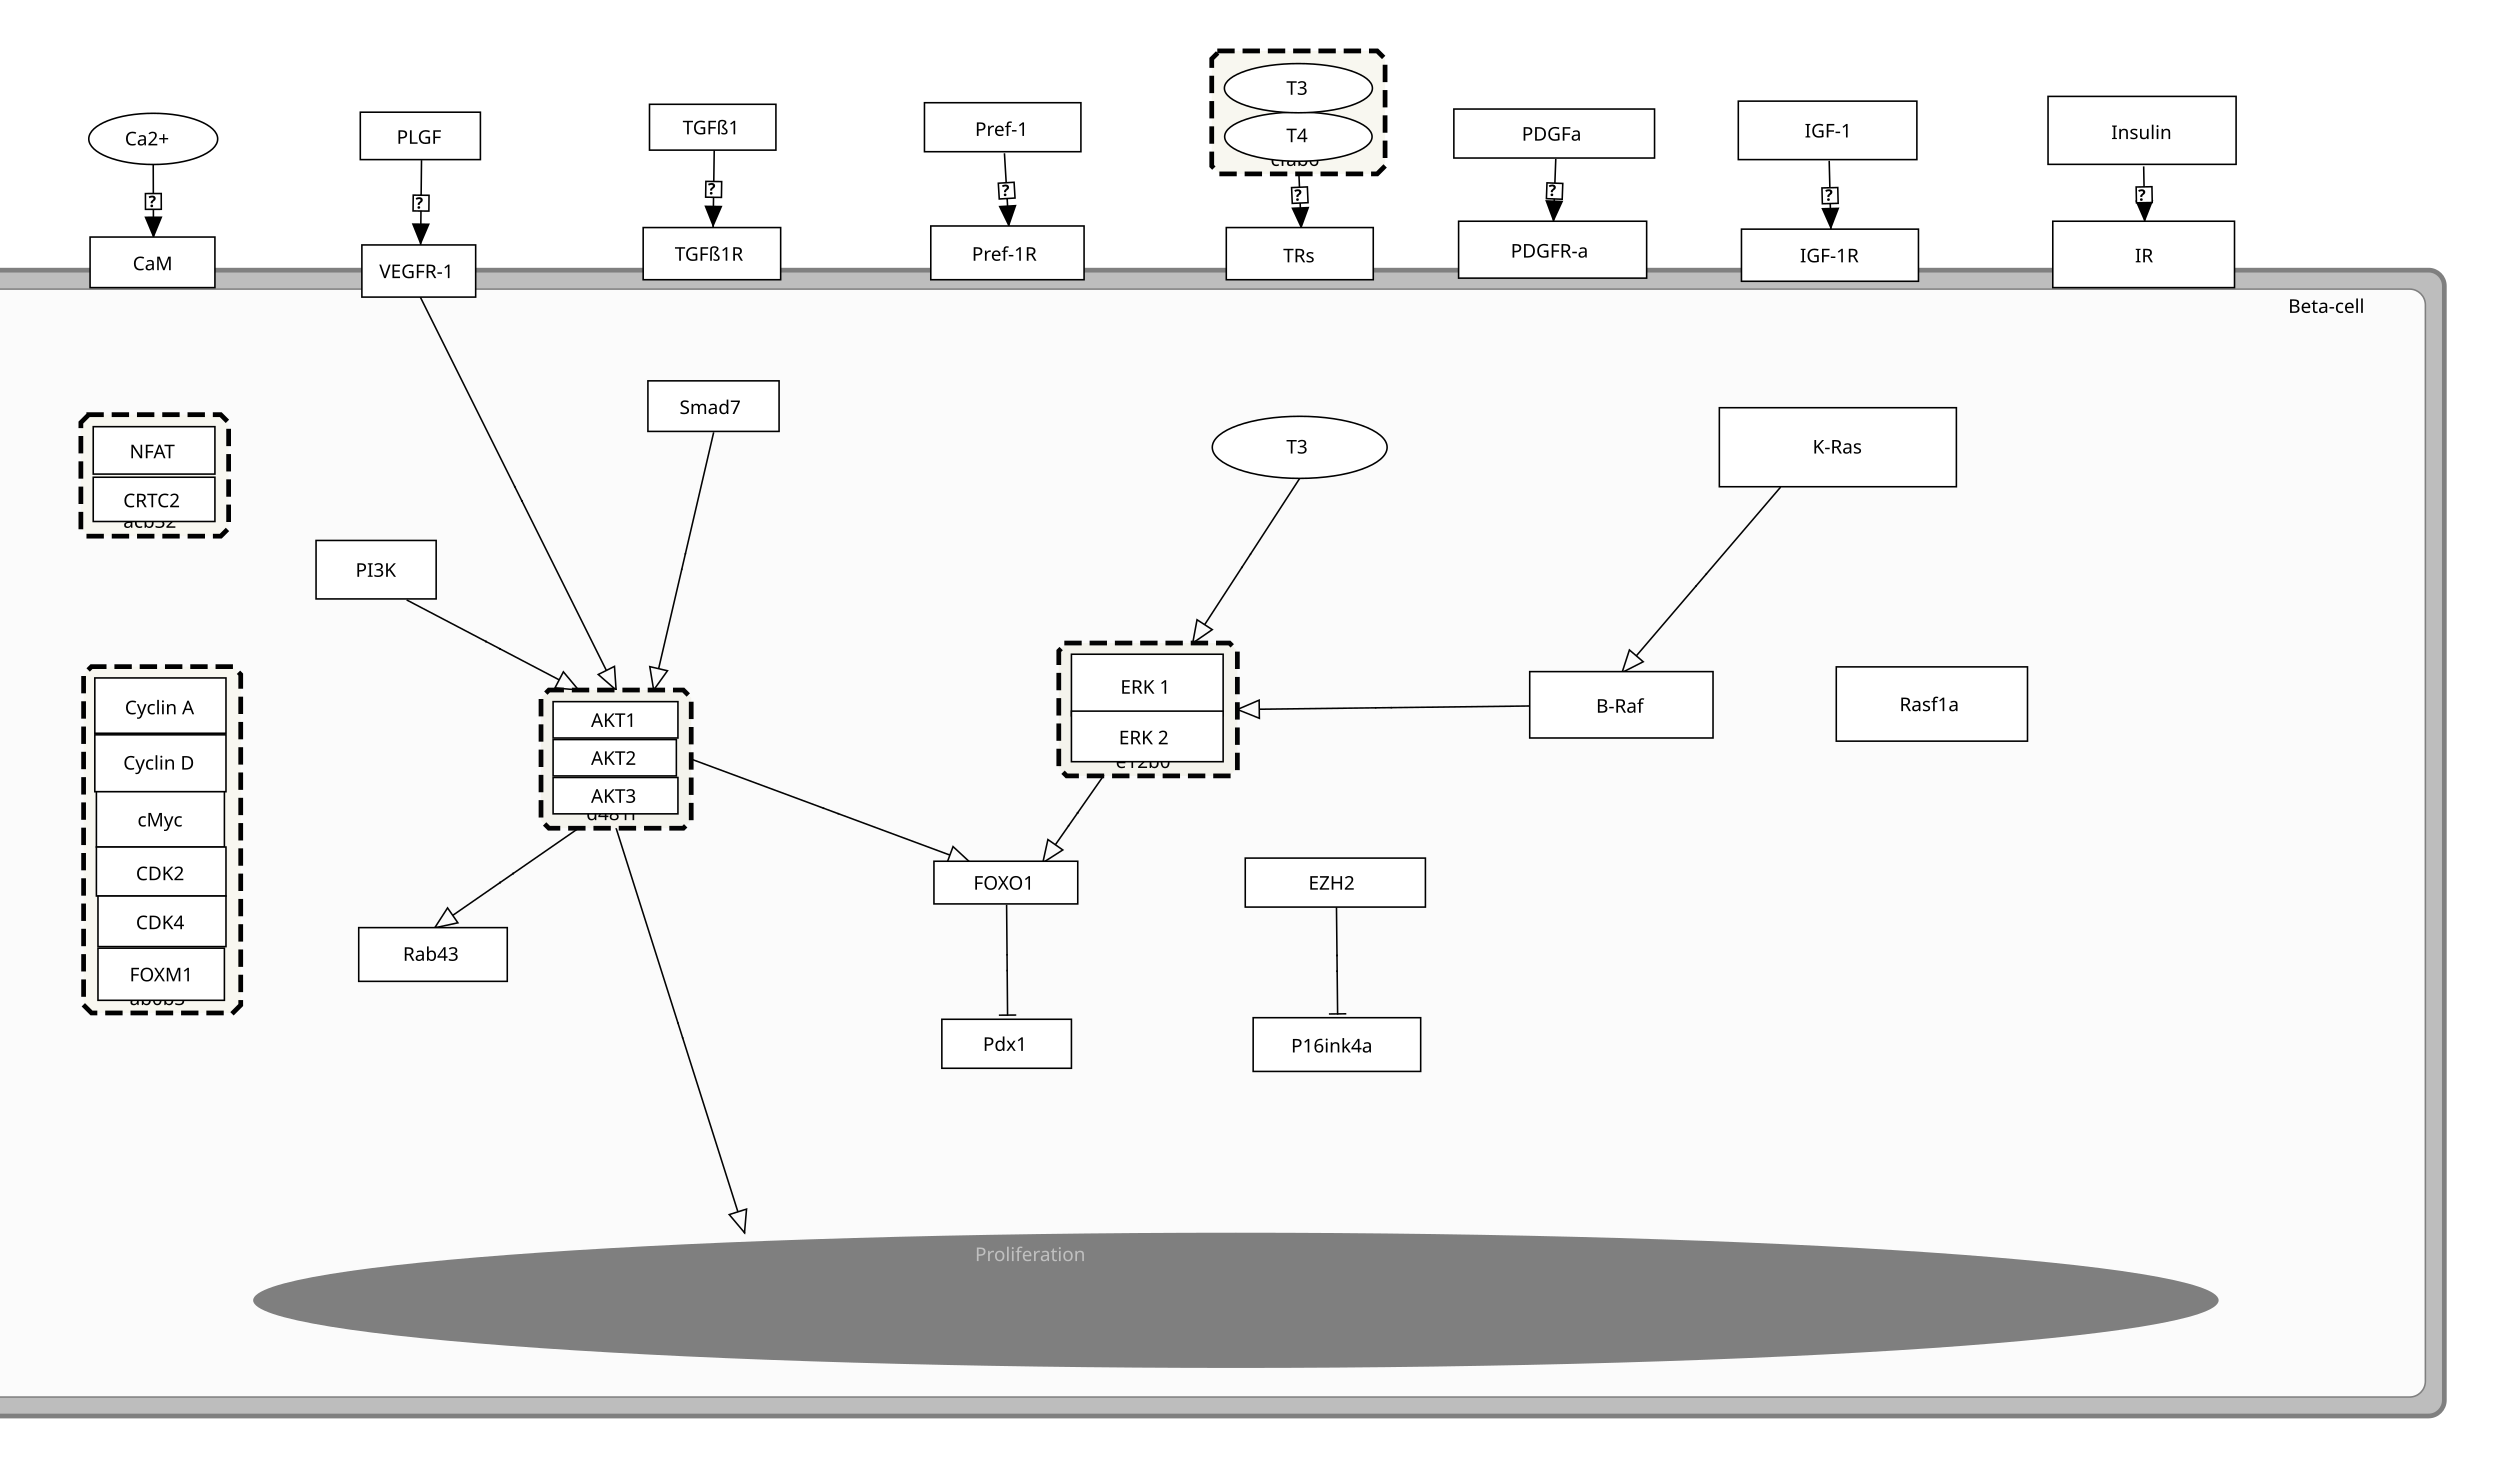
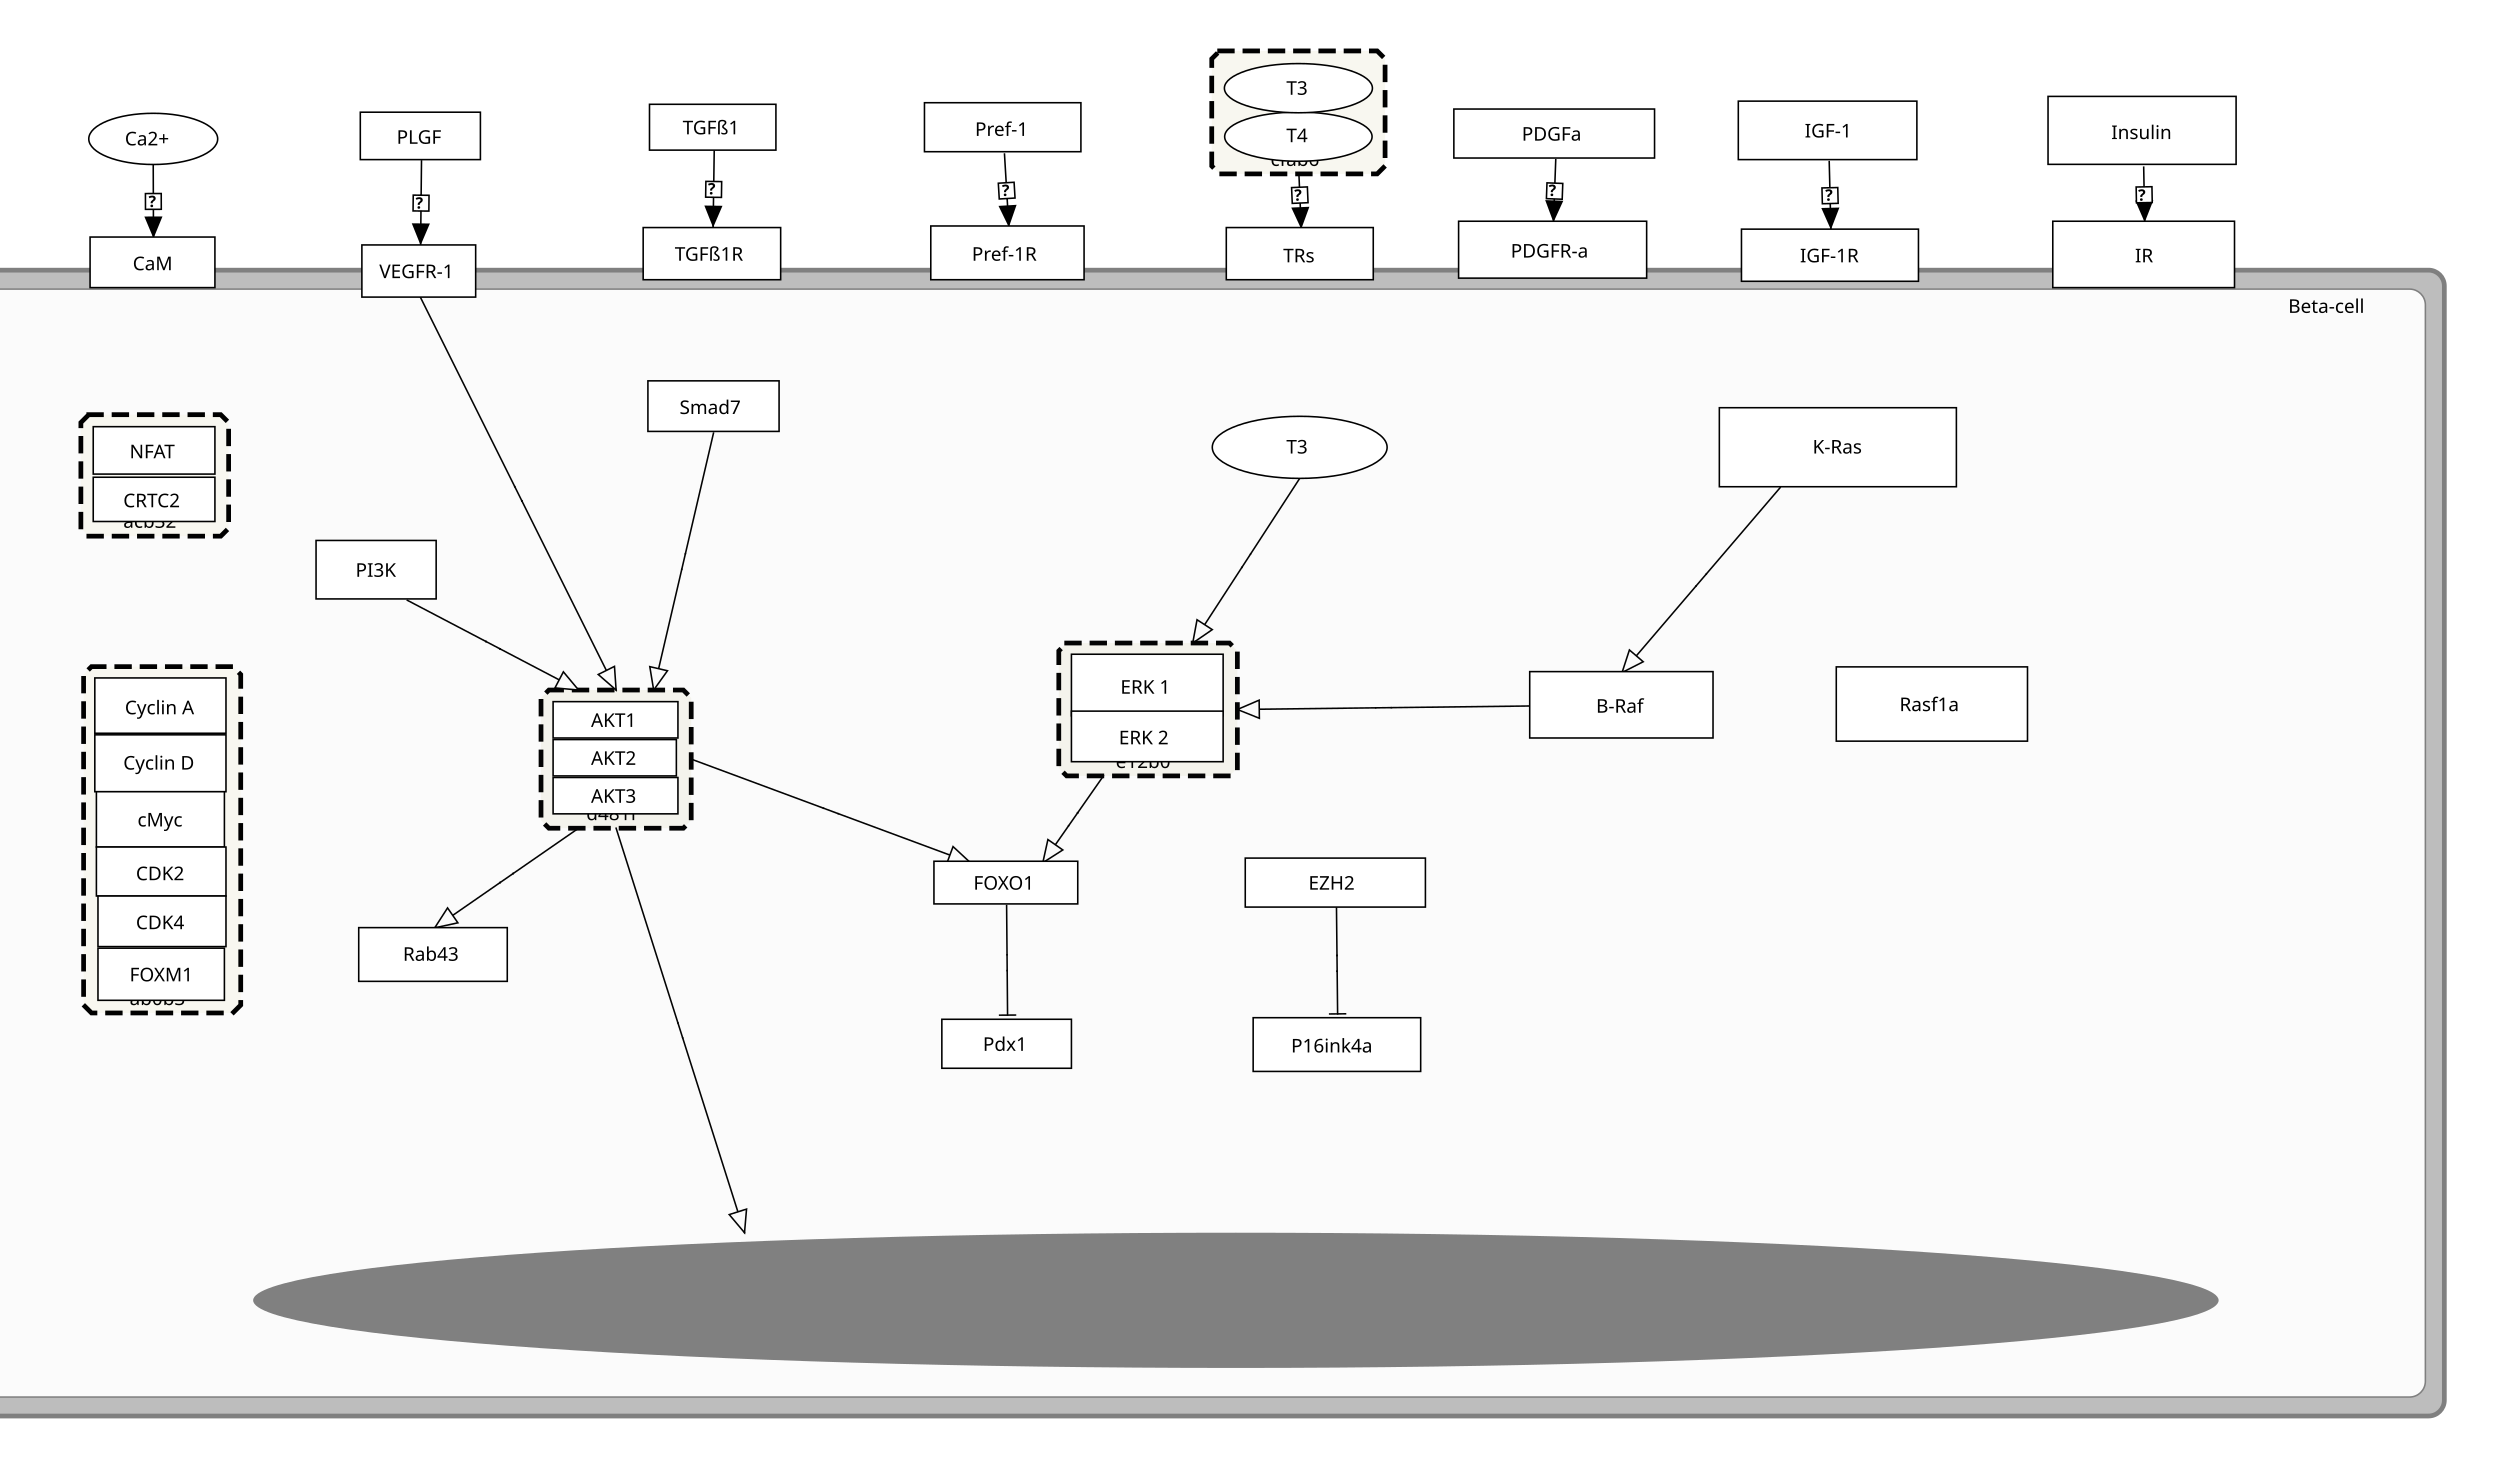
<svg xmlns="http://www.w3.org/2000/svg" fill-opacity="1" color-rendering="auto" color-interpolation="auto" text-rendering="auto" stroke="black" stroke-linecap="square" stroke-miterlimit="10" shape-rendering="auto" stroke-opacity="1" fill="black" stroke-dasharray="none" font-weight="normal" stroke-width="1" viewBox="0 0 1582 932" font-family="'Dialog'" font-style="normal" stroke-linejoin="miter" font-size="12px" stroke-dashoffset="0" image-rendering="auto">
  <defs id="genericDefs" />
  <g />
  <defs id="genericDefs" />
  <g>
    <g fill="white" text-rendering="geometricPrecision" color-interpolation="linearRGB" color-rendering="optimizeQuality" stroke="white" image-rendering="optimizeQuality">
      <rect x="-1" width="1584" height="934" y="-1" stroke="none" />
-       <path fill="none" d="M96.964 104.09 L97.028 122.468" stroke="black" />
-       <path fill="none" d="M97.062 132.468 L97.126 150.846" stroke="black" />
-       <path fill="black" d="M91.338 137.008 L97.126 150.846 L102.818 136.968 Z" stroke="none" />
-       <rect x="92.045" width="10" height="10" y="122.468" transform="translate(97.045,127.468) rotate(89.8013) translate(-97.045,-127.468)" stroke="none" />
-       <rect x="92.045" y="122.468" transform="translate(97.045,127.468) rotate(89.8013) translate(-97.045,-127.468)" fill="none" width="10" height="10" stroke="black" />
-     </g>
-     <g font-size="10px" text-rendering="geometricPrecision" image-rendering="optimizeQuality" color-rendering="optimizeQuality" font-family="sans-serif" color-interpolation="linearRGB" font-weight="bold">
-       <text x="94" xml:space="preserve" y="131" stroke="none">?</text>
-       <path fill="none" d="M389.879 524.098 L428.992 647.309" />
-       <path fill="none" d="M432.018 656.84 L471.131 780.051" />
-     </g>
-     <g fill="white" text-rendering="geometricPrecision" color-interpolation="linearRGB" color-rendering="optimizeQuality" stroke="white" image-rendering="optimizeQuality">
-       <path d="M471.131 780.051 L461.467 768.579 L472.409 765.106 Z" stroke="none" />
-       <path fill="none" d="M471.131 780.051 L461.467 768.579 L472.409 765.106 Z" stroke="black" />
-       <line y2="647.309" fill="none" x1="432.018" x2="428.992" stroke="black" y1="656.84" />
-       <path fill="none" d="M266.157 188.362 L325.788 308.032" stroke="black" />
-       <path fill="none" d="M330.248 316.982 L389.879 436.652" stroke="black" />
-       <path d="M389.879 436.652 L378.56 426.808 L388.836 421.688 Z" stroke="none" />
-       <path fill="none" d="M389.879 436.652 L378.56 426.808 L388.836 421.688 Z" stroke="black" />
-       <path fill="none" d="M325.788 308.032 L325.788 308.032" stroke="black" />
-       <path fill="none" d="M330.248 316.982 L330.248 316.982" stroke="black" />
-       <line y2="308.032" fill="none" x1="330.248" x2="325.788" stroke="black" y1="316.982" />
-       <path fill="none" d="M437.4 480.375 L521.056 511.409" stroke="black" />
-       <path fill="none" d="M530.431 514.887 L614.087 545.921" stroke="black" />
-       <path d="M614.087 545.921 L599.098 546.482 L603.091 535.719 Z" stroke="none" />
-       <path fill="none" d="M614.087 545.921 L599.098 546.482 L603.091 535.719 Z" stroke="black" />
-       <line y2="511.409" fill="none" x1="530.431" x2="521.056" stroke="black" y1="514.887" />
-       <path fill="none" d="M822.454 302.722 L791.326 350.63" stroke="black" />
-       <path fill="none" d="M785.878 359.015 L754.75 406.923" stroke="black" />
-       <path d="M754.75 406.923 L757.487 392.175 L767.114 398.43 Z" stroke="none" />
-       <path fill="none" d="M754.75 406.923 L757.487 392.175 L767.114 398.43 Z" stroke="black" />
-       <line y2="350.63" fill="none" x1="785.878" x2="791.326" stroke="black" y1="359.015" />
-       <path fill="none" d="M636.988 573.015 L637.256 604.187" stroke="black" />
-       <path fill="none" d="M637.343 614.187 L637.586 642.359" stroke="black" />
-       <line y2="642.316" fill="none" x1="632.586" x2="642.585" stroke="black" y1="642.402" />
-       <line y2="604.187" fill="none" x1="637.343" x2="637.256" stroke="black" y1="614.187" />
      <path fill="none" d="M821.607 102.046 L822.308 118.493" stroke="black" />
      <path fill="none" d="M822.734 128.484 L823.435 144.931" stroke="black" />
      <path fill="black" d="M817.11 131.33 L823.435 144.931 L828.58 130.841 Z" stroke="none" />
      <rect x="817.521" width="10" height="10" y="118.489" transform="translate(822.5211,123.4888) rotate(87.559) translate(-822.5211,-123.4888)" stroke="none" />
      <rect x="817.521" y="118.489" transform="translate(822.5211,123.4888) rotate(87.559) translate(-822.5211,-123.4888)" fill="none" width="10" height="10" stroke="black" />
    </g>
    <g font-size="10px" text-rendering="geometricPrecision" image-rendering="optimizeQuality" color-rendering="optimizeQuality" font-family="sans-serif" color-interpolation="linearRGB" font-weight="bold">
      <text x="819" xml:space="preserve" y="127" stroke="none">?</text>
-       <path fill="none" d="M451.954 95.683 L451.675 114.842" />
-       <path fill="none" d="M451.529 124.841 L451.25 144" />
-       <path d="M445.712 130.06 L451.25 144 L457.192 130.227 Z" stroke="none" />
-     </g>
-     <g transform="translate(451.6021,119.8414) rotate(90.835) translate(-451.6021,-119.8414)" fill="white" text-rendering="geometricPrecision" color-rendering="optimizeQuality" image-rendering="optimizeQuality" color-interpolation="linearRGB" stroke="white">
-       <rect x="446.602" width="10" height="10" y="114.841" stroke="none" />
-       <rect fill="none" x="446.602" width="10" height="10" y="114.841" stroke="black" />
-     </g>
-     <g font-size="10px" text-rendering="geometricPrecision" image-rendering="optimizeQuality" color-rendering="optimizeQuality" font-family="sans-serif" color-interpolation="linearRGB" font-weight="bold">
-       <text x="448" xml:space="preserve" y="123" stroke="none">?</text>
-       <path fill="none" d="M266.727 101.837 L266.495 123.528" />
-       <path fill="none" d="M266.389 133.527 L266.157 155.218" />
-       <path d="M260.565 141.299 L266.157 155.218 L272.045 141.422 Z" stroke="none" />
-       <path fill="none" d="M266.495 123.528 L266.495 123.528" />
-       <path fill="none" d="M266.389 133.527 L266.389 133.527" />
-     </g>
-     <g transform="translate(266.4419,128.5275) rotate(90.6114) translate(-266.4419,-128.5275)" fill="white" text-rendering="geometricPrecision" color-rendering="optimizeQuality" image-rendering="optimizeQuality" color-interpolation="linearRGB" stroke="white">
-       <rect x="261.442" width="10" height="10" y="123.528" stroke="none" />
-       <rect fill="none" x="261.442" width="10" height="10" y="123.528" stroke="black" />
-     </g>
-     <g font-size="10px" text-rendering="geometricPrecision" image-rendering="optimizeQuality" color-rendering="optimizeQuality" font-family="sans-serif" color-interpolation="linearRGB" font-weight="bold">
-       <text x="263" xml:space="preserve" y="132" stroke="none">?</text>
-       <path fill="none" d="M845.731 574.63 L846.047 604.608" />
-       <path fill="none" d="M846.153 614.607 L846.438 641.586" />
-       <line y2="641.533" fill="none" x1="841.438" x2="851.437" y1="641.639" />
-       <path fill="none" d="M846.047 604.608 L846.047 604.608" />
-       <path fill="none" d="M846.153 614.607 L846.153 614.607" />
-       <line y2="604.608" fill="none" x1="846.153" x2="846.047" y1="614.608" />
-       <path fill="none" d="M1126.488 308.567 L1079.718 363.262" />
-       <path fill="none" d="M1073.219 370.862 L1026.449 425.557" />
+       <path fill="none" d="M984.475 101.112 L983.93 115.895" />
+       <path fill="none" d="M983.562 125.888 L983.018 140.671" />
+       <path d="M977.792 126.611 L983.018 140.671 L989.264 127.033 Z" stroke="none" />
+     </g>
+     <g transform="translate(983.7464,120.8912) rotate(92.1096) translate(-983.7464,-120.8912)" fill="white" text-rendering="geometricPrecision" color-rendering="optimizeQuality" image-rendering="optimizeQuality" color-interpolation="linearRGB" stroke="white">
+       <rect x="978.746" width="10" height="10" y="115.891" stroke="none" />
+       <rect fill="none" x="978.746" width="10" height="10" y="115.891" stroke="black" />
+     </g>
+     <g font-size="10px" text-rendering="geometricPrecision" image-rendering="optimizeQuality" color-rendering="optimizeQuality" font-family="sans-serif" color-interpolation="linearRGB" font-weight="bold">
+       <text x="980" xml:space="preserve" y="124" stroke="none">?</text>
+       <path fill="none" d="M822.454 302.722 L791.326 350.63" />
+       <path fill="none" d="M785.878 359.015 L754.75 406.923" />
+     </g>
+     <g fill="white" text-rendering="geometricPrecision" color-interpolation="linearRGB" color-rendering="optimizeQuality" stroke="white" image-rendering="optimizeQuality">
+       <path d="M754.75 406.923 L757.487 392.175 L767.114 398.43 Z" stroke="none" />
+       <path fill="none" d="M754.75 406.923 L757.487 392.175 L767.114 398.43 Z" stroke="black" />
+       <line y2="350.63" fill="none" x1="785.878" x2="791.326" stroke="black" y1="359.015" />
+       <path fill="none" d="M635.635 97.48 L636.722 115.636" stroke="black" />
+       <path fill="none" d="M637.319 125.618 L638.407 143.774" stroke="black" />
+       <path fill="black" d="M631.848 130.283 L638.407 143.774 L643.308 129.597 Z" stroke="none" />
+       <path fill="none" d="M636.722 115.636 L636.722 115.636" stroke="black" />
+       <path fill="none" d="M637.319 125.618 L637.319 125.618" stroke="black" />
+       <rect x="632.021" width="10" height="10" y="115.627" transform="translate(637.0207,120.627) rotate(86.5731) translate(-637.0207,-120.627)" stroke="none" />
+       <rect x="632.021" y="115.627" transform="translate(637.0207,120.627) rotate(86.5731) translate(-637.0207,-120.627)" fill="none" width="10" height="10" stroke="black" />
+     </g>
+     <g font-size="10px" text-rendering="geometricPrecision" image-rendering="optimizeQuality" color-rendering="optimizeQuality" font-family="sans-serif" color-interpolation="linearRGB" font-weight="bold">
+       <text x="634" xml:space="preserve" y="124" stroke="none">?</text>
+     </g>
+     <g fill="rgb(248,247,240)" text-rendering="geometricPrecision" color-interpolation="linearRGB" color-rendering="optimizeQuality" stroke="rgb(248,247,240)" image-rendering="optimizeQuality">
+       <path d="M347.358 436.652 L432.4 436.652 L437.4 441.652 L437.4 519.098 L432.4 524.098 L347.358 524.098 L342.358 519.098 L342.358 441.652 Z" stroke="none" fill-rule="evenodd" />
+     </g>
+     <g text-rendering="geometricPrecision" stroke-dasharray="8,8" stroke-width="3" color-interpolation="linearRGB" color-rendering="optimizeQuality" image-rendering="optimizeQuality">
+       <path fill="none" d="M347.358 436.652 L432.4 436.652 L437.4 441.652 L437.4 519.098 L432.4 524.098 L347.358 524.098 L342.358 519.098 L342.358 441.652 Z" fill-rule="evenodd" />
+       <text x="371" y="519" font-family="sans-serif" stroke-dasharray="none" stroke="none" stroke-width="1" xml:space="preserve">d481f</text>
+       <path fill="none" stroke-width="1" stroke-dasharray="none" d="M1126.488 308.567 L1079.718 363.262" />
+       <path fill="none" stroke-width="1" stroke-dasharray="none" d="M1073.219 370.862 L1026.449 425.557" />
    </g>
    <g fill="white" text-rendering="geometricPrecision" color-interpolation="linearRGB" color-rendering="optimizeQuality" stroke="white" image-rendering="optimizeQuality">
      <path d="M1026.449 425.557 L1031.092 411.293 L1039.818 418.755 Z" stroke="none" />
      <path fill="none" d="M1026.449 425.557 L1031.092 411.293 L1039.818 418.755 Z" stroke="black" />
      <line y2="363.262" fill="none" x1="1073.219" x2="1079.718" stroke="black" y1="370.862" />
      <path fill="none" d="M968.024 446.75 L880.512 447.796" stroke="black" />
      <path fill="none" d="M870.512 447.915 L783 448.961" stroke="black" />
      <path d="M783 448.961 L796.789 443.056 L796.926 454.536 Z" stroke="none" />
      <path fill="none" d="M783 448.961 L796.789 443.056 L796.926 454.536 Z" stroke="black" />
      <line y2="447.796" fill="none" x1="870.512" x2="880.512" stroke="black" y1="447.915" />
-       <path fill="none" d="M984.475 101.112 L983.93 115.895" stroke="black" />
-       <path fill="none" d="M983.562 125.888 L983.018 140.671" stroke="black" />
-       <path fill="black" d="M977.792 126.611 L983.018 140.671 L989.264 127.033 Z" stroke="none" />
-       <rect x="978.746" width="10" height="10" y="115.891" transform="translate(983.7464,120.8912) rotate(92.1096) translate(-983.7464,-120.8912)" stroke="none" />
-       <rect x="978.746" y="115.891" transform="translate(983.7464,120.8912) rotate(92.1096) translate(-983.7464,-120.8912)" fill="none" width="10" height="10" stroke="black" />
-     </g>
-     <g font-size="10px" text-rendering="geometricPrecision" image-rendering="optimizeQuality" color-rendering="optimizeQuality" font-family="sans-serif" color-interpolation="linearRGB" font-weight="bold">
-       <text x="980" xml:space="preserve" y="124" stroke="none">?</text>
-     </g>
-     <g fill="rgb(248,247,240)" text-rendering="geometricPrecision" color-interpolation="linearRGB" color-rendering="optimizeQuality" stroke="rgb(248,247,240)" image-rendering="optimizeQuality">
-       <path d="M675 406.923 L778 406.923 L783 411.923 L783 486 L778 491 L675 491 L670 486 L670 411.923 Z" stroke="none" fill-rule="evenodd" />
-     </g>
-     <g text-rendering="geometricPrecision" stroke-dasharray="8,8" stroke-width="3" color-interpolation="linearRGB" color-rendering="optimizeQuality" image-rendering="optimizeQuality">
-       <path fill="none" d="M675 406.923 L778 406.923 L783 411.923 L783 486 L778 491 L675 491 L670 486 L670 411.923 Z" fill-rule="evenodd" />
-       <text x="706" y="486" font-family="sans-serif" stroke-dasharray="none" stroke="none" stroke-width="1" xml:space="preserve">e12b0</text>
-       <path fill="none" stroke-width="1" stroke-dasharray="none" d="M257.758 379.866 L307.509 405.938" />
-       <path fill="none" stroke-width="1" stroke-dasharray="none" d="M316.367 410.58 L366.118 436.652" />
-     </g>
-     <g fill="white" text-rendering="geometricPrecision" color-interpolation="linearRGB" color-rendering="optimizeQuality" stroke="white" image-rendering="optimizeQuality">
+       <path fill="none" d="M257.758 379.866 L307.509 405.938" stroke="black" />
+       <path fill="none" d="M316.367 410.58 L366.118 436.652" stroke="black" />
      <path d="M366.118 436.652 L351.179 435.303 L356.508 425.135 Z" stroke="none" />
      <path fill="none" d="M366.118 436.652 L351.179 435.303 L356.508 425.135 Z" stroke="black" />
      <path fill="none" d="M307.509 405.938 L307.509 405.938" stroke="black" />
      <path fill="none" d="M316.367 410.58 L316.367 410.58" stroke="black" />
      <line y2="405.938" fill="none" x1="316.367" x2="307.509" stroke="black" y1="410.58" />
      <path fill="none" d="M366.118 524.098 L324.714 552.769" stroke="black" />
      <path fill="none" d="M316.493 558.462 L275.09 587.133" stroke="black" />
      <path d="M275.09 587.133 L283.215 574.524 L289.751 583.962 Z" stroke="none" />
      <path fill="none" d="M275.09 587.133 L283.215 574.524 L289.751 583.962 Z" stroke="black" />
      <path fill="none" d="M324.714 552.769 L324.714 552.769" stroke="black" />
      <path fill="none" d="M316.493 558.462 L316.493 558.462" stroke="black" />
      <line y2="552.769" fill="none" x1="316.493" x2="324.714" stroke="black" y1="558.462" />
-       <path fill="none" d="M698.25 491 L681.932 514.361" stroke="black" />
-       <path fill="none" d="M676.206 522.559 L659.888 545.921" stroke="black" />
+       <path fill="none" d="M636.988 573.015 L637.256 604.187" stroke="black" />
+       <path fill="none" d="M637.343 614.187 L637.586 642.359" stroke="black" />
+       <line y2="642.316" fill="none" x1="632.586" x2="642.585" stroke="black" y1="642.402" />
+       <line y2="604.187" fill="none" x1="637.343" x2="637.256" stroke="black" y1="614.187" />
+       <path fill="none" d="M437.4 480.375 L521.056 511.409" stroke="black" />
+       <path fill="none" d="M530.431 514.887 L614.087 545.921" stroke="black" />
+       <path d="M614.087 545.921 L599.098 546.482 L603.091 535.719 Z" stroke="none" />
+       <path fill="none" d="M614.087 545.921 L599.098 546.482 L603.091 535.719 Z" stroke="black" />
+       <line y2="511.409" fill="none" x1="530.431" x2="521.056" stroke="black" y1="514.887" />
+       <path fill="none" d="M96.964 104.09 L97.028 122.468" stroke="black" />
+       <path fill="none" d="M97.062 132.468 L97.126 150.846" stroke="black" />
+       <path fill="black" d="M91.338 137.008 L97.126 150.846 L102.818 136.968 Z" stroke="none" />
+       <rect x="92.045" width="10" height="10" y="122.468" transform="translate(97.045,127.468) rotate(89.8013) translate(-97.045,-127.468)" stroke="none" />
+       <rect x="92.045" y="122.468" transform="translate(97.045,127.468) rotate(89.8013) translate(-97.045,-127.468)" fill="none" width="10" height="10" stroke="black" />
+     </g>
+     <g font-size="10px" text-rendering="geometricPrecision" image-rendering="optimizeQuality" color-rendering="optimizeQuality" font-family="sans-serif" color-interpolation="linearRGB" font-weight="bold">
+       <text x="94" xml:space="preserve" y="131" stroke="none">?</text>
+       <path fill="none" d="M266.157 188.362 L325.788 308.032" />
+       <path fill="none" d="M330.248 316.982 L389.879 436.652" />
+     </g>
+     <g fill="white" text-rendering="geometricPrecision" color-interpolation="linearRGB" color-rendering="optimizeQuality" stroke="white" image-rendering="optimizeQuality">
+       <path d="M389.879 436.652 L378.56 426.808 L388.836 421.688 Z" stroke="none" />
+       <path fill="none" d="M389.879 436.652 L378.56 426.808 L388.836 421.688 Z" stroke="black" />
+       <path fill="none" d="M325.788 308.032 L325.788 308.032" stroke="black" />
+       <path fill="none" d="M330.248 316.982 L330.248 316.982" stroke="black" />
+       <line y2="308.032" fill="none" x1="330.248" x2="325.788" stroke="black" y1="316.982" />
+       <path fill="rgb(248,247,240)" d="M675 406.923 L778 406.923 L783 411.923 L783 486 L778 491 L675 491 L670 486 L670 411.923 Z" fill-rule="evenodd" stroke="none" />
+     </g>
+     <g text-rendering="geometricPrecision" stroke-dasharray="8,8" stroke-width="3" color-interpolation="linearRGB" color-rendering="optimizeQuality" image-rendering="optimizeQuality">
+       <path fill="none" d="M675 406.923 L778 406.923 L783 411.923 L783 486 L778 491 L675 491 L670 486 L670 411.923 Z" fill-rule="evenodd" />
+       <text x="706" y="486" font-family="sans-serif" stroke-dasharray="none" stroke="none" stroke-width="1" xml:space="preserve">e12b0</text>
+       <path fill="none" stroke-width="1" stroke-dasharray="none" d="M698.25 491 L681.932 514.361" />
+       <path fill="none" stroke-width="1" stroke-dasharray="none" d="M676.206 522.559 L659.888 545.921" />
+     </g>
+     <g fill="white" text-rendering="geometricPrecision" color-interpolation="linearRGB" color-rendering="optimizeQuality" stroke="white" image-rendering="optimizeQuality">
      <path d="M659.888 545.921 L663.118 531.273 L672.53 537.847 Z" stroke="none" />
      <path fill="none" d="M659.888 545.921 L663.118 531.273 L672.53 537.847 Z" stroke="black" />
      <path fill="none" d="M681.932 514.361 L681.932 514.361" stroke="black" />
      <path fill="none" d="M676.206 522.559 L676.206 522.559" stroke="black" />
      <line y2="514.361" fill="none" x1="676.206" x2="681.932" stroke="black" y1="522.559" />
+       <path fill="none" d="M845.731 574.63 L846.047 604.608" stroke="black" />
+       <path fill="none" d="M846.153 614.607 L846.438 641.586" stroke="black" />
+       <line y2="641.533" fill="none" x1="841.438" x2="851.437" stroke="black" y1="641.639" />
+       <path fill="none" d="M846.047 604.608 L846.047 604.608" stroke="black" />
+       <path fill="none" d="M846.153 614.607 L846.153 614.607" stroke="black" />
+       <line y2="604.608" fill="none" x1="846.153" x2="846.047" stroke="black" y1="614.608" />
      <path fill="none" d="M451.5 274.056 L433.704 350.484" stroke="black" />
      <path fill="none" d="M431.436 360.224 L413.639 436.652" stroke="black" />
      <path d="M413.639 436.652 L411.191 421.853 L422.373 424.456 Z" stroke="none" />
      <path fill="none" d="M413.639 436.652 L411.191 421.853 L422.373 424.456 Z" stroke="black" />
      <line y2="350.484" fill="none" x1="431.436" x2="433.704" stroke="black" y1="360.224" />
      <path fill="none" d="M1157.528 102.279 L1157.937 118.803" stroke="black" />
      <path fill="none" d="M1158.184 128.8 L1158.592 145.325" stroke="black" />
      <path fill="black" d="M1152.511 131.613 L1158.592 145.325 L1163.988 131.329 Z" stroke="none" />
      <path fill="none" d="M1157.937 118.803 L1157.937 118.803" stroke="black" />
      <path fill="none" d="M1158.184 128.8 L1158.184 128.8" stroke="black" />
      <rect x="1153.06" width="10" height="10" y="118.802" transform="translate(1158.06,123.8017) rotate(88.5839) translate(-1158.06,-123.8017)" stroke="none" />
      <rect x="1153.06" y="118.802" transform="translate(1158.06,123.8017) rotate(88.5839) translate(-1158.06,-123.8017)" fill="none" width="10" height="10" stroke="black" />
    </g>
    <g font-size="10px" text-rendering="geometricPrecision" image-rendering="optimizeQuality" color-rendering="optimizeQuality" font-family="sans-serif" color-interpolation="linearRGB" font-weight="bold">
      <text x="1155" xml:space="preserve" y="127" stroke="none">?</text>
-     </g>
-     <g fill="rgb(248,247,240)" text-rendering="geometricPrecision" color-interpolation="linearRGB" color-rendering="optimizeQuality" stroke="rgb(248,247,240)" image-rendering="optimizeQuality">
-       <path d="M347.358 436.652 L432.4 436.652 L437.4 441.652 L437.4 519.098 L432.4 524.098 L347.358 524.098 L342.358 519.098 L342.358 441.652 Z" stroke="none" fill-rule="evenodd" />
-     </g>
-     <g text-rendering="geometricPrecision" stroke-dasharray="8,8" stroke-width="3" color-interpolation="linearRGB" color-rendering="optimizeQuality" image-rendering="optimizeQuality">
-       <path fill="none" d="M347.358 436.652 L432.4 436.652 L437.4 441.652 L437.4 519.098 L432.4 524.098 L347.358 524.098 L342.358 519.098 L342.358 441.652 Z" fill-rule="evenodd" />
-       <text x="371" y="519" font-family="sans-serif" stroke-dasharray="none" stroke="none" stroke-width="1" xml:space="preserve">d481f</text>
-       <path fill="none" stroke-width="1" stroke-dasharray="none" d="M1356.531 105.814 L1356.756 118.243" />
-       <path fill="none" stroke-width="1" stroke-dasharray="none" d="M1356.937 128.242 L1357.162 140.671" />
-       <path stroke-width="1" stroke-dasharray="none" d="M1351.172 126.919 L1357.162 140.671 L1362.65 126.711 Z" stroke="none" />
+       <path fill="none" d="M1356.531 105.814 L1356.756 118.243" />
+       <path fill="none" d="M1356.937 128.242 L1357.162 140.671" />
+       <path d="M1351.172 126.919 L1357.162 140.671 L1362.65 126.711 Z" stroke="none" />
    </g>
    <g transform="translate(1356.847,123.2424) rotate(88.9622) translate(-1356.847,-123.2424)" fill="white" text-rendering="geometricPrecision" color-rendering="optimizeQuality" image-rendering="optimizeQuality" color-interpolation="linearRGB" stroke="white">
      <rect x="1351.847" width="10" height="10" y="118.242" stroke="none" />
      <rect fill="none" x="1351.847" width="10" height="10" y="118.242" stroke="black" />
    </g>
    <g font-size="10px" text-rendering="geometricPrecision" image-rendering="optimizeQuality" color-rendering="optimizeQuality" font-family="sans-serif" color-interpolation="linearRGB" font-weight="bold">
      <text x="1353" xml:space="preserve" y="127" stroke="none">?</text>
-       <path fill="none" d="M635.635 97.48 L636.722 115.636" />
-       <path fill="none" d="M637.319 125.618 L638.407 143.774" />
-       <path d="M631.848 130.283 L638.407 143.774 L643.308 129.597 Z" stroke="none" />
-       <path fill="none" d="M636.722 115.636 L636.722 115.636" />
-       <path fill="none" d="M637.319 125.618 L637.319 125.618" />
-     </g>
-     <g transform="translate(637.0207,120.627) rotate(86.5731) translate(-637.0207,-120.627)" fill="white" text-rendering="geometricPrecision" color-rendering="optimizeQuality" image-rendering="optimizeQuality" color-interpolation="linearRGB" stroke="white">
-       <rect x="632.021" width="10" height="10" y="115.627" stroke="none" />
-       <rect fill="none" x="632.021" width="10" height="10" y="115.627" stroke="black" />
-     </g>
-     <g font-size="10px" text-rendering="geometricPrecision" image-rendering="optimizeQuality" color-rendering="optimizeQuality" font-family="sans-serif" color-interpolation="linearRGB" font-weight="bold">
-       <text x="634" xml:space="preserve" y="124" stroke="none">?</text>
-     </g>
-     <g fill="gray" text-rendering="geometricPrecision" color-interpolation="linearRGB" color-rendering="optimizeQuality" stroke="gray" image-rendering="optimizeQuality">
-       <ellipse rx="621.88" ry="42.795" cx="782.072" cy="822.846" stroke="none" />
-       <text fill="black" x="780" xml:space="preserve" y="827" font-family="sans-serif" stroke="none"> </text>
+       <path fill="none" d="M451.954 95.683 L451.675 114.842" />
+       <path fill="none" d="M451.529 124.841 L451.25 144" />
+       <path d="M445.712 130.06 L451.25 144 L457.192 130.227 Z" stroke="none" />
+     </g>
+     <g transform="translate(451.6021,119.8414) rotate(90.835) translate(-451.6021,-119.8414)" fill="white" text-rendering="geometricPrecision" color-rendering="optimizeQuality" image-rendering="optimizeQuality" color-interpolation="linearRGB" stroke="white">
+       <rect x="446.602" width="10" height="10" y="114.841" stroke="none" />
+       <rect fill="none" x="446.602" width="10" height="10" y="114.841" stroke="black" />
+     </g>
+     <g font-size="10px" text-rendering="geometricPrecision" image-rendering="optimizeQuality" color-rendering="optimizeQuality" font-family="sans-serif" color-interpolation="linearRGB" font-weight="bold">
+       <text x="448" xml:space="preserve" y="123" stroke="none">?</text>
+       <path fill="none" d="M389.879 524.098 L428.992 647.309" />
+       <path fill="none" d="M432.018 656.84 L471.131 780.051" />
+     </g>
+     <g fill="white" text-rendering="geometricPrecision" color-interpolation="linearRGB" color-rendering="optimizeQuality" stroke="white" image-rendering="optimizeQuality">
+       <path d="M471.131 780.051 L461.467 768.579 L472.409 765.106 Z" stroke="none" />
+       <path fill="none" d="M471.131 780.051 L461.467 768.579 L472.409 765.106 Z" stroke="black" />
+       <line y2="647.309" fill="none" x1="432.018" x2="428.992" stroke="black" y1="656.84" />
+       <path fill="none" d="M266.727 101.837 L266.495 123.528" stroke="black" />
+       <path fill="none" d="M266.389 133.527 L266.157 155.218" stroke="black" />
+       <path fill="black" d="M260.565 141.299 L266.157 155.218 L272.045 141.422 Z" stroke="none" />
+       <path fill="none" d="M266.495 123.528 L266.495 123.528" stroke="black" />
+       <path fill="none" d="M266.389 133.527 L266.389 133.527" stroke="black" />
+       <rect x="261.442" width="10" height="10" y="123.528" transform="translate(266.4419,128.5275) rotate(90.6114) translate(-266.4419,-128.5275)" stroke="none" />
+       <rect x="261.442" y="123.528" transform="translate(266.4419,128.5275) rotate(90.6114) translate(-266.4419,-128.5275)" fill="none" width="10" height="10" stroke="black" />
+     </g>
+     <g font-size="10px" text-rendering="geometricPrecision" image-rendering="optimizeQuality" color-rendering="optimizeQuality" font-family="sans-serif" color-interpolation="linearRGB" font-weight="bold">
+       <text x="263" xml:space="preserve" y="132" stroke="none">?</text>
    </g>
    <g fill-opacity="0.031" fill="rgb(128,128,128)" text-rendering="geometricPrecision" color-rendering="optimizeQuality" image-rendering="optimizeQuality" stroke="rgb(128,128,128)" color-interpolation="linearRGB" stroke-opacity="0.031">
      <rect x="-66.929" y="170.945" width="1613.707" rx="10" ry="10" height="725.105" stroke="none" />
    </g>
    <g fill="gray" text-rendering="geometricPrecision" color-rendering="optimizeQuality" image-rendering="optimizeQuality" stroke="gray" color-interpolation="linearRGB" stroke-width="3">
      <rect x="-66.929" y="170.945" fill="none" width="1613.707" rx="10" ry="10" height="725.105" />
      <rect x="-54.929" y="182.945" fill="none" width="1589.707" rx="10" ry="10" height="701.105" stroke-width="1" />
    </g>
    <g fill-opacity="0.498" fill="rgb(128,128,128)" text-rendering="geometricPrecision" color-rendering="optimizeQuality" image-rendering="optimizeQuality" stroke="rgb(128,128,128)" color-interpolation="linearRGB" stroke-opacity="0.498">
      <path d="M1524.778 182.945 C1530.3 182.945 1534.778 187.422 1534.778 192.945 L1534.778 874.05 C1534.778 879.573 1530.3 884.05 1524.778 884.05 L-44.929 884.05 C-50.452 884.05 -54.929 879.573 -54.929 874.05 L-54.929 192.945 C-54.929 187.422 -50.452 182.945 -44.929 182.945 ZM-56.929 170.945 C-62.452 170.945 -66.929 175.422 -66.929 180.945 L-66.929 886.05 C-66.929 891.573 -62.452 896.05 -56.929 896.05 L1536.778 896.05 C1542.3 896.05 1546.778 891.573 1546.778 886.05 L1546.778 180.945 C1546.778 175.422 1542.3 170.945 1536.778 170.945 Z" stroke="none" />
    </g>
    <g fill="silver" text-rendering="geometricPrecision" color-rendering="optimizeQuality" image-rendering="optimizeQuality" font-family="sans-serif" stroke="silver" color-interpolation="linearRGB">
      <text x="617" xml:space="preserve" y="798" stroke="none">Proliferation</text>
+       <ellipse rx="621.88" fill="gray" ry="42.795" cx="782.072" cy="822.846" stroke="none" />
+       <text fill="black" x="780" xml:space="preserve" y="827" stroke="none"> </text>
      <path fill="rgb(248,247,240)" d="M57.901 421.834 L147.332 421.834 L152.332 426.834 L152.332 636.008 L147.332 641.008 L57.901 641.008 L52.901 636.008 L52.901 426.834 Z" fill-rule="evenodd" stroke="none" />
    </g>
    <g text-rendering="geometricPrecision" stroke-dasharray="8,8" stroke-width="3" color-interpolation="linearRGB" color-rendering="optimizeQuality" image-rendering="optimizeQuality">
      <path fill="none" d="M57.901 421.834 L147.332 421.834 L152.332 426.834 L152.332 636.008 L147.332 641.008 L57.901 641.008 L52.901 636.008 L52.901 426.834 Z" fill-rule="evenodd" />
      <text x="82" y="636" font-family="sans-serif" stroke-dasharray="none" stroke="none" stroke-width="1" xml:space="preserve">ab0b3</text>
    </g>
    <g fill="rgb(248,247,240)" text-rendering="geometricPrecision" color-interpolation="linearRGB" color-rendering="optimizeQuality" stroke="rgb(248,247,240)" image-rendering="optimizeQuality">
+       <path d="M56.177 262.402 L139.677 262.402 L144.677 267.402 L144.677 334.303 L139.677 339.303 L56.177 339.303 L51.177 334.303 L51.177 267.402 Z" stroke="none" fill-rule="evenodd" />
+     </g>
+     <g text-rendering="geometricPrecision" stroke-dasharray="8,8" stroke-width="3" color-interpolation="linearRGB" color-rendering="optimizeQuality" image-rendering="optimizeQuality">
+       <path fill="none" d="M56.177 262.402 L139.677 262.402 L144.677 267.402 L144.677 334.303 L139.677 339.303 L56.177 339.303 L51.177 334.303 L51.177 267.402 Z" fill-rule="evenodd" />
+       <text x="78" y="334" font-family="sans-serif" stroke-dasharray="none" stroke="none" stroke-width="1" xml:space="preserve">acb32</text>
+     </g>
+     <g fill="rgb(248,247,240)" text-rendering="geometricPrecision" color-interpolation="linearRGB" color-rendering="optimizeQuality" stroke="rgb(248,247,240)" image-rendering="optimizeQuality">
      <path d="M771.794 32.232 L871.475 32.232 L876.475 37.232 L876.475 105.046 L871.475 110.046 L771.794 110.046 L766.794 105.046 L766.794 37.232 Z" stroke="none" fill-rule="evenodd" />
    </g>
    <g text-rendering="geometricPrecision" stroke-dasharray="8,8" stroke-width="3" color-interpolation="linearRGB" color-rendering="optimizeQuality" image-rendering="optimizeQuality">
      <path fill="none" d="M771.794 32.232 L871.475 32.232 L876.475 37.232 L876.475 105.046 L871.475 110.046 L771.794 110.046 L766.794 105.046 L766.794 37.232 Z" fill-rule="evenodd" />
      <text x="804" y="105" font-family="sans-serif" stroke-dasharray="none" stroke="none" stroke-width="1" xml:space="preserve">cfab6</text>
    </g>
-     <g fill="rgb(248,247,240)" text-rendering="geometricPrecision" color-interpolation="linearRGB" color-rendering="optimizeQuality" stroke="rgb(248,247,240)" image-rendering="optimizeQuality">
-       <path d="M56.177 262.402 L139.677 262.402 L144.677 267.402 L144.677 334.303 L139.677 339.303 L56.177 339.303 L51.177 334.303 L51.177 267.402 Z" stroke="none" fill-rule="evenodd" />
-     </g>
-     <g text-rendering="geometricPrecision" stroke-dasharray="8,8" stroke-width="3" color-interpolation="linearRGB" color-rendering="optimizeQuality" image-rendering="optimizeQuality">
-       <path fill="none" d="M56.177 262.402 L139.677 262.402 L144.677 267.402 L144.677 334.303 L139.677 339.303 L56.177 339.303 L51.177 334.303 L51.177 267.402 Z" fill-rule="evenodd" />
-       <text x="78" y="334" font-family="sans-serif" stroke-dasharray="none" stroke="none" stroke-width="1" xml:space="preserve">acb32</text>
-     </g>
-     <g fill="white" text-rendering="geometricPrecision" color-interpolation="linearRGB" color-rendering="optimizeQuality" stroke="white" image-rendering="optimizeQuality">
-       <rect x="59" width="77" height="28" y="302" stroke="none" />
-       <rect fill="none" x="59" width="77" height="28" y="302" stroke="black" />
-       <text fill="black" x="78" xml:space="preserve" y="321" font-family="sans-serif" stroke="none">CRTC2</text>
-       <ellipse rx="40.787" ry="16.196" cx="96.964" cy="87.894" stroke="none" />
-       <ellipse rx="40.787" fill="none" ry="16.196" cx="96.964" cy="87.894" stroke="black" />
-       <text fill="black" x="79" xml:space="preserve" y="92" font-family="sans-serif" stroke="none">Ca2+</text>
-       <ellipse rx="46.644" ry="15.568" cx="821.607" cy="86.478" stroke="none" />
-       <ellipse rx="46.644" fill="none" ry="15.568" cx="821.607" cy="86.478" stroke="black" />
-       <text fill="black" x="814" xml:space="preserve" y="90" font-family="sans-serif" stroke="none">T4</text>
+     <g fill="white" text-rendering="geometricPrecision" color-interpolation="linearRGB" color-rendering="optimizeQuality" stroke="white" image-rendering="optimizeQuality">
+       <rect x="1088" width="150" height="50" y="258" stroke="none" />
+       <rect fill="none" x="1088" width="150" height="50" y="258" stroke="black" />
+       <text fill="black" x="1147" xml:space="preserve" y="287" font-family="sans-serif" stroke="none">K-Ras</text>
+       <rect x="788" width="114" height="31" y="543" stroke="none" />
+       <rect fill="none" x="788" width="114" height="31" y="543" stroke="black" />
+       <text fill="black" x="828" xml:space="preserve" y="563" font-family="sans-serif" stroke="none">EZH2</text>
+       <rect x="350" width="79" height="23" y="444" stroke="none" />
+       <rect fill="none" x="350" width="79" height="23" y="444" stroke="black" />
+       <text fill="black" x="374" xml:space="preserve" y="460" font-family="sans-serif" stroke="none">AKT1</text>
      <rect x="589" width="97" height="34" y="143" stroke="none" />
      <rect fill="none" x="589" width="97" height="34" y="143" stroke="black" />
      <text fill="black" x="615" xml:space="preserve" y="165" font-family="sans-serif" stroke="none">Pref-1R</text>
-       <rect x="793" width="106" height="34" y="644" stroke="none" />
-       <rect fill="none" x="793" width="106" height="34" y="644" stroke="black" />
-       <text fill="black" x="817" xml:space="preserve" y="666" font-family="sans-serif" stroke="none">P16ink4a</text>
-       <rect x="923" width="119" height="36" y="140" stroke="none" />
-       <rect fill="none" x="923" width="119" height="36" y="140" stroke="black" />
-       <text fill="black" x="956" xml:space="preserve" y="163" font-family="sans-serif" stroke="none">PDGFR-a</text>
-       <rect x="227" width="94" height="34" y="587" stroke="none" />
-       <rect fill="none" x="227" width="94" height="34" y="587" stroke="black" />
-       <text fill="black" x="255" xml:space="preserve" y="608" font-family="sans-serif" stroke="none">Rab43</text>
-       <rect x="1299" width="115" height="42" y="140" stroke="none" />
-       <rect fill="none" x="1299" width="115" height="42" y="140" stroke="black" />
-       <text fill="black" x="1351" xml:space="preserve" y="166" font-family="sans-serif" stroke="none">IR</text>
-       <rect x="350" width="79" height="23" y="444" stroke="none" />
-       <rect fill="none" x="350" width="79" height="23" y="444" stroke="black" />
-       <text fill="black" x="374" xml:space="preserve" y="460" font-family="sans-serif" stroke="none">AKT1</text>
-       <rect x="228" width="76" height="30" y="71" stroke="none" />
-       <rect fill="none" x="228" width="76" height="30" y="71" stroke="black" />
-       <text fill="black" x="251" xml:space="preserve" y="91" font-family="sans-serif" stroke="none">PLGF</text>
-       <rect x="591" width="91" height="27" y="545" stroke="none" />
-       <rect fill="none" x="591" width="91" height="27" y="545" stroke="black" />
-       <text fill="black" x="616" xml:space="preserve" y="563" font-family="sans-serif" stroke="none">FOXO1</text>
-       <rect x="776" width="93" height="33" y="144" stroke="none" />
-       <rect fill="none" x="776" width="93" height="33" y="144" stroke="black" />
-       <text fill="black" x="812" xml:space="preserve" y="166" font-family="sans-serif" stroke="none">TRs</text>
-       <rect x="1296" width="119" height="43" y="61" stroke="none" />
-       <rect fill="none" x="1296" width="119" height="43" y="61" stroke="black" />
-       <text fill="black" x="1336" xml:space="preserve" y="88" font-family="sans-serif" stroke="none">Insulin</text>
-       <rect x="229" width="72" height="33" y="155" stroke="none" />
-       <rect fill="none" x="229" width="72" height="33" y="155" stroke="black" />
-       <text fill="black" x="240" xml:space="preserve" y="176" font-family="sans-serif" stroke="none">VEGFR-1</text>
-       <rect x="678" width="96" height="39" y="414" stroke="none" />
-       <rect fill="none" x="678" width="96" height="39" y="414" stroke="black" />
-       <text fill="black" x="709" xml:space="preserve" y="439" font-family="sans-serif" stroke="none">ERK 1</text>
      <rect x="60" width="83" height="36" y="465" stroke="none" />
      <rect fill="none" x="60" width="83" height="36" y="465" stroke="black" />
      <text fill="black" x="78" xml:space="preserve" y="487" font-family="sans-serif" stroke="none">Cyclin D</text>
-       <rect x="200" width="76" height="37" y="342" stroke="none" />
-       <rect fill="none" x="200" width="76" height="37" y="342" stroke="black" />
-       <text fill="black" x="225" xml:space="preserve" y="365" font-family="sans-serif" stroke="none">PI3K</text>
-       <rect x="1100" width="113" height="37" y="64" stroke="none" />
-       <rect fill="none" x="1100" width="113" height="37" y="64" stroke="black" />
-       <text fill="black" x="1142" xml:space="preserve" y="87" font-family="sans-serif" stroke="none">IGF-1</text>
      <rect x="59" width="77" height="30" y="270" stroke="none" />
      <rect fill="none" x="59" width="77" height="30" y="270" stroke="black" />
      <text fill="black" x="82" xml:space="preserve" y="290" font-family="sans-serif" stroke="none">NFAT</text>
      <rect x="60" width="83" height="35" y="429" stroke="none" />
      <rect fill="none" x="60" width="83" height="35" y="429" stroke="black" />
      <text fill="black" x="79" xml:space="preserve" y="452" font-family="sans-serif" stroke="none">Cyclin A</text>
+       <rect x="793" width="106" height="34" y="644" stroke="none" />
+       <rect fill="none" x="793" width="106" height="34" y="644" stroke="black" />
+       <text fill="black" x="817" xml:space="preserve" y="666" font-family="sans-serif" stroke="none">P16ink4a</text>
+       <rect x="407" width="87" height="33" y="144" stroke="none" />
+       <rect fill="none" x="407" width="87" height="33" y="144" stroke="black" />
+       <text fill="black" x="427" xml:space="preserve" y="165" font-family="sans-serif" stroke="none">TGFß1R</text>
+       <rect x="678" width="96" height="39" y="414" stroke="none" />
+       <rect fill="none" x="678" width="96" height="39" y="414" stroke="black" />
+       <text fill="black" x="709" xml:space="preserve" y="439" font-family="sans-serif" stroke="none">ERK 1</text>
+       <rect x="968" width="116" height="42" y="425" stroke="none" />
+       <rect fill="none" x="968" width="116" height="42" y="425" stroke="black" />
+       <text fill="black" x="1010" xml:space="preserve" y="451" font-family="sans-serif" stroke="none">B-Raf</text>
+       <rect x="200" width="76" height="37" y="342" stroke="none" />
+       <rect fill="none" x="200" width="76" height="37" y="342" stroke="black" />
+       <text fill="black" x="225" xml:space="preserve" y="365" font-family="sans-serif" stroke="none">PI3K</text>
+       <ellipse rx="55.322" ry="19.642" cx="822.454" cy="283.08" stroke="none" />
+       <ellipse rx="55.322" fill="none" ry="19.642" cx="822.454" cy="283.08" stroke="black" />
+       <text fill="black" x="814" xml:space="preserve" y="287" font-family="sans-serif" stroke="none">T3</text>
+       <ellipse rx="46.644" ry="15.568" cx="821.607" cy="86.478" stroke="none" />
+       <ellipse rx="46.644" fill="none" ry="15.568" cx="821.607" cy="86.478" stroke="black" />
+       <text fill="black" x="814" xml:space="preserve" y="90" font-family="sans-serif" stroke="none">T4</text>
+       <rect x="776" width="93" height="33" y="144" stroke="none" />
+       <rect fill="none" x="776" width="93" height="33" y="144" stroke="black" />
+       <text fill="black" x="812" xml:space="preserve" y="166" font-family="sans-serif" stroke="none">TRs</text>
+       <rect x="920" width="127" height="31" y="69" stroke="none" />
+       <rect fill="none" x="920" width="127" height="31" y="69" stroke="black" />
+       <text fill="black" x="963" xml:space="preserve" y="89" font-family="sans-serif" stroke="none">PDGFa</text>
+       <rect x="59" width="77" height="28" y="302" stroke="none" />
+       <rect fill="none" x="59" width="77" height="28" y="302" stroke="black" />
+       <text fill="black" x="78" xml:space="preserve" y="321" font-family="sans-serif" stroke="none">CRTC2</text>
      <rect x="410" width="83" height="32" y="241" stroke="none" />
      <rect fill="none" x="410" width="83" height="32" y="241" stroke="black" />
      <text fill="black" x="430" xml:space="preserve" y="262" font-family="sans-serif" stroke="none">Smad7</text>
-       <rect x="407" width="87" height="33" y="144" stroke="none" />
-       <rect fill="none" x="407" width="87" height="33" y="144" stroke="black" />
-       <text fill="black" x="427" xml:space="preserve" y="165" font-family="sans-serif" stroke="none">TGFß1R</text>
      <rect x="596" width="82" height="31" y="645" stroke="none" />
      <rect fill="none" x="596" width="82" height="31" y="645" stroke="black" />
      <text fill="black" x="622" xml:space="preserve" y="665" font-family="sans-serif" stroke="none">Pdx1</text>
+       <rect x="227" width="94" height="34" y="587" stroke="none" />
+       <rect fill="none" x="227" width="94" height="34" y="587" stroke="black" />
+       <text fill="black" x="255" xml:space="preserve" y="608" font-family="sans-serif" stroke="none">Rab43</text>
+       <rect x="229" width="72" height="33" y="155" stroke="none" />
+       <rect fill="none" x="229" width="72" height="33" y="155" stroke="black" />
+       <text fill="black" x="240" xml:space="preserve" y="176" font-family="sans-serif" stroke="none">VEGFR-1</text>
+       <rect x="1296" width="119" height="43" y="61" stroke="none" />
+       <rect fill="none" x="1296" width="119" height="43" y="61" stroke="black" />
+       <text fill="black" x="1336" xml:space="preserve" y="88" font-family="sans-serif" stroke="none">Insulin</text>
+       <ellipse rx="40.787" ry="16.196" cx="96.964" cy="87.894" stroke="none" />
+       <ellipse rx="40.787" fill="none" ry="16.196" cx="96.964" cy="87.894" stroke="black" />
+       <text fill="black" x="79" xml:space="preserve" y="92" font-family="sans-serif" stroke="none">Ca2+</text>
+       <rect x="1100" width="113" height="37" y="64" stroke="none" />
+       <rect fill="none" x="1100" width="113" height="37" y="64" stroke="black" />
+       <text fill="black" x="1142" xml:space="preserve" y="87" font-family="sans-serif" stroke="none">IGF-1</text>
+       <rect x="1299" width="115" height="42" y="140" stroke="none" />
+       <rect fill="none" x="1299" width="115" height="42" y="140" stroke="black" />
+       <text fill="black" x="1351" xml:space="preserve" y="166" font-family="sans-serif" stroke="none">IR</text>
+       <rect x="1162" width="121" height="47" y="422" stroke="none" />
+       <rect fill="none" x="1162" width="121" height="47" y="422" stroke="black" />
+       <text fill="black" x="1202" xml:space="preserve" y="450" font-family="sans-serif" stroke="none">Rasf1a</text>
      <rect x="411" width="80" height="29" y="66" stroke="none" />
      <rect fill="none" x="411" width="80" height="29" y="66" stroke="black" />
      <text fill="black" x="432" xml:space="preserve" y="85" font-family="sans-serif" stroke="none">TGFß1</text>
-       <ellipse rx="55.322" ry="19.642" cx="822.454" cy="283.08" stroke="none" />
-       <ellipse rx="55.322" fill="none" ry="19.642" cx="822.454" cy="283.08" stroke="black" />
-       <text fill="black" x="814" xml:space="preserve" y="287" font-family="sans-serif" stroke="none">T3</text>
+       <rect x="923" width="119" height="36" y="140" stroke="none" />
+       <rect fill="none" x="923" width="119" height="36" y="140" stroke="black" />
+       <text fill="black" x="956" xml:space="preserve" y="163" font-family="sans-serif" stroke="none">PDGFR-a</text>
+       <rect x="1102" width="112" height="33" y="145" stroke="none" />
+       <rect fill="none" x="1102" width="112" height="33" y="145" stroke="black" />
+       <text fill="black" x="1139" xml:space="preserve" y="166" font-family="sans-serif" stroke="none">IGF-1R</text>
+       <rect x="228" width="76" height="30" y="71" stroke="none" />
+       <rect fill="none" x="228" width="76" height="30" y="71" stroke="black" />
+       <text fill="black" x="251" xml:space="preserve" y="91" font-family="sans-serif" stroke="none">PLGF</text>
      <rect x="585" width="99" height="31" y="65" stroke="none" />
      <rect fill="none" x="585" width="99" height="31" y="65" stroke="black" />
      <text fill="black" x="617" xml:space="preserve" y="86" font-family="sans-serif" stroke="none">Pref-1</text>
-       <rect x="1162" width="121" height="47" y="422" stroke="none" />
-       <rect fill="none" x="1162" width="121" height="47" y="422" stroke="black" />
-       <text fill="black" x="1202" xml:space="preserve" y="450" font-family="sans-serif" stroke="none">Rasf1a</text>
-       <rect x="1102" width="112" height="33" y="145" stroke="none" />
-       <rect fill="none" x="1102" width="112" height="33" y="145" stroke="black" />
-       <text fill="black" x="1139" xml:space="preserve" y="166" font-family="sans-serif" stroke="none">IGF-1R</text>
-       <rect x="920" width="127" height="31" y="69" stroke="none" />
-       <rect fill="none" x="920" width="127" height="31" y="69" stroke="black" />
-       <text fill="black" x="963" xml:space="preserve" y="89" font-family="sans-serif" stroke="none">PDGFa</text>
-       <rect x="788" width="114" height="31" y="543" stroke="none" />
-       <rect fill="none" x="788" width="114" height="31" y="543" stroke="black" />
-       <text fill="black" x="828" xml:space="preserve" y="563" font-family="sans-serif" stroke="none">EZH2</text>
-       <rect x="968" width="116" height="42" y="425" stroke="none" />
-       <rect fill="none" x="968" width="116" height="42" y="425" stroke="black" />
-       <text fill="black" x="1010" xml:space="preserve" y="451" font-family="sans-serif" stroke="none">B-Raf</text>
-       <rect x="1088" width="150" height="50" y="258" stroke="none" />
-       <rect fill="none" x="1088" width="150" height="50" y="258" stroke="black" />
-       <text fill="black" x="1147" xml:space="preserve" y="287" font-family="sans-serif" stroke="none">K-Ras</text>
+       <rect x="591" width="91" height="27" y="545" stroke="none" />
+       <rect fill="none" x="591" width="91" height="27" y="545" stroke="black" />
+       <text fill="black" x="616" xml:space="preserve" y="563" font-family="sans-serif" stroke="none">FOXO1</text>
      <rect x="57" width="79" height="32" y="150" stroke="none" />
      <rect fill="none" x="57" width="79" height="32" y="150" stroke="black" />
      <text fill="black" x="84" xml:space="preserve" y="171" font-family="sans-serif" stroke="none">CaM</text>
      <rect x="61" width="81" height="35" y="501" stroke="none" />
      <rect fill="none" x="61" width="81" height="35" y="501" stroke="black" />
      <text fill="black" x="87" xml:space="preserve" y="523" font-family="sans-serif" stroke="none">cMyc</text>
      <rect x="61" width="82" height="31" y="536" stroke="none" />
      <rect fill="none" x="61" width="82" height="31" y="536" stroke="black" />
      <text fill="black" x="86" xml:space="preserve" y="557" font-family="sans-serif" stroke="none">CDK2</text>
      <rect x="62" width="81" height="32" y="567" stroke="none" />
      <rect fill="none" x="62" width="81" height="32" y="567" stroke="black" />
      <text fill="black" x="86" xml:space="preserve" y="588" font-family="sans-serif" stroke="none">CDK4</text>
      <rect x="62" width="80" height="33" y="600" stroke="none" />
      <rect fill="none" x="62" width="80" height="33" y="600" stroke="black" />
      <text fill="black" x="82" xml:space="preserve" y="621" font-family="sans-serif" stroke="none">FOXM1</text>
      <rect x="678" width="96" height="32" y="450" stroke="none" />
      <rect fill="none" x="678" width="96" height="32" y="450" stroke="black" />
      <text fill="black" x="708" xml:space="preserve" y="471" font-family="sans-serif" stroke="none">ERK 2</text>
      <ellipse rx="46.84" ry="15.568" cx="821.634" cy="55.8" stroke="none" />
      <ellipse rx="46.84" fill="none" ry="15.568" cx="821.634" cy="55.8" stroke="black" />
      <text fill="black" x="814" xml:space="preserve" y="60" font-family="sans-serif" stroke="none">T3</text>
      <rect x="350" width="78" height="23" y="468" stroke="none" />
      <rect fill="none" x="350" width="78" height="23" y="468" stroke="black" />
      <text fill="black" x="374" xml:space="preserve" y="484" font-family="sans-serif" stroke="none">AKT2</text>
      <rect x="350" width="79" height="23" y="492" stroke="none" />
      <rect fill="none" x="350" width="79" height="23" y="492" stroke="black" />
      <text fill="black" x="374" xml:space="preserve" y="508" font-family="sans-serif" stroke="none">AKT3</text>
      <text fill="black" x="1448" xml:space="preserve" y="198" stroke="none">Beta-cell</text>
    </g>
  </g>
</svg>
